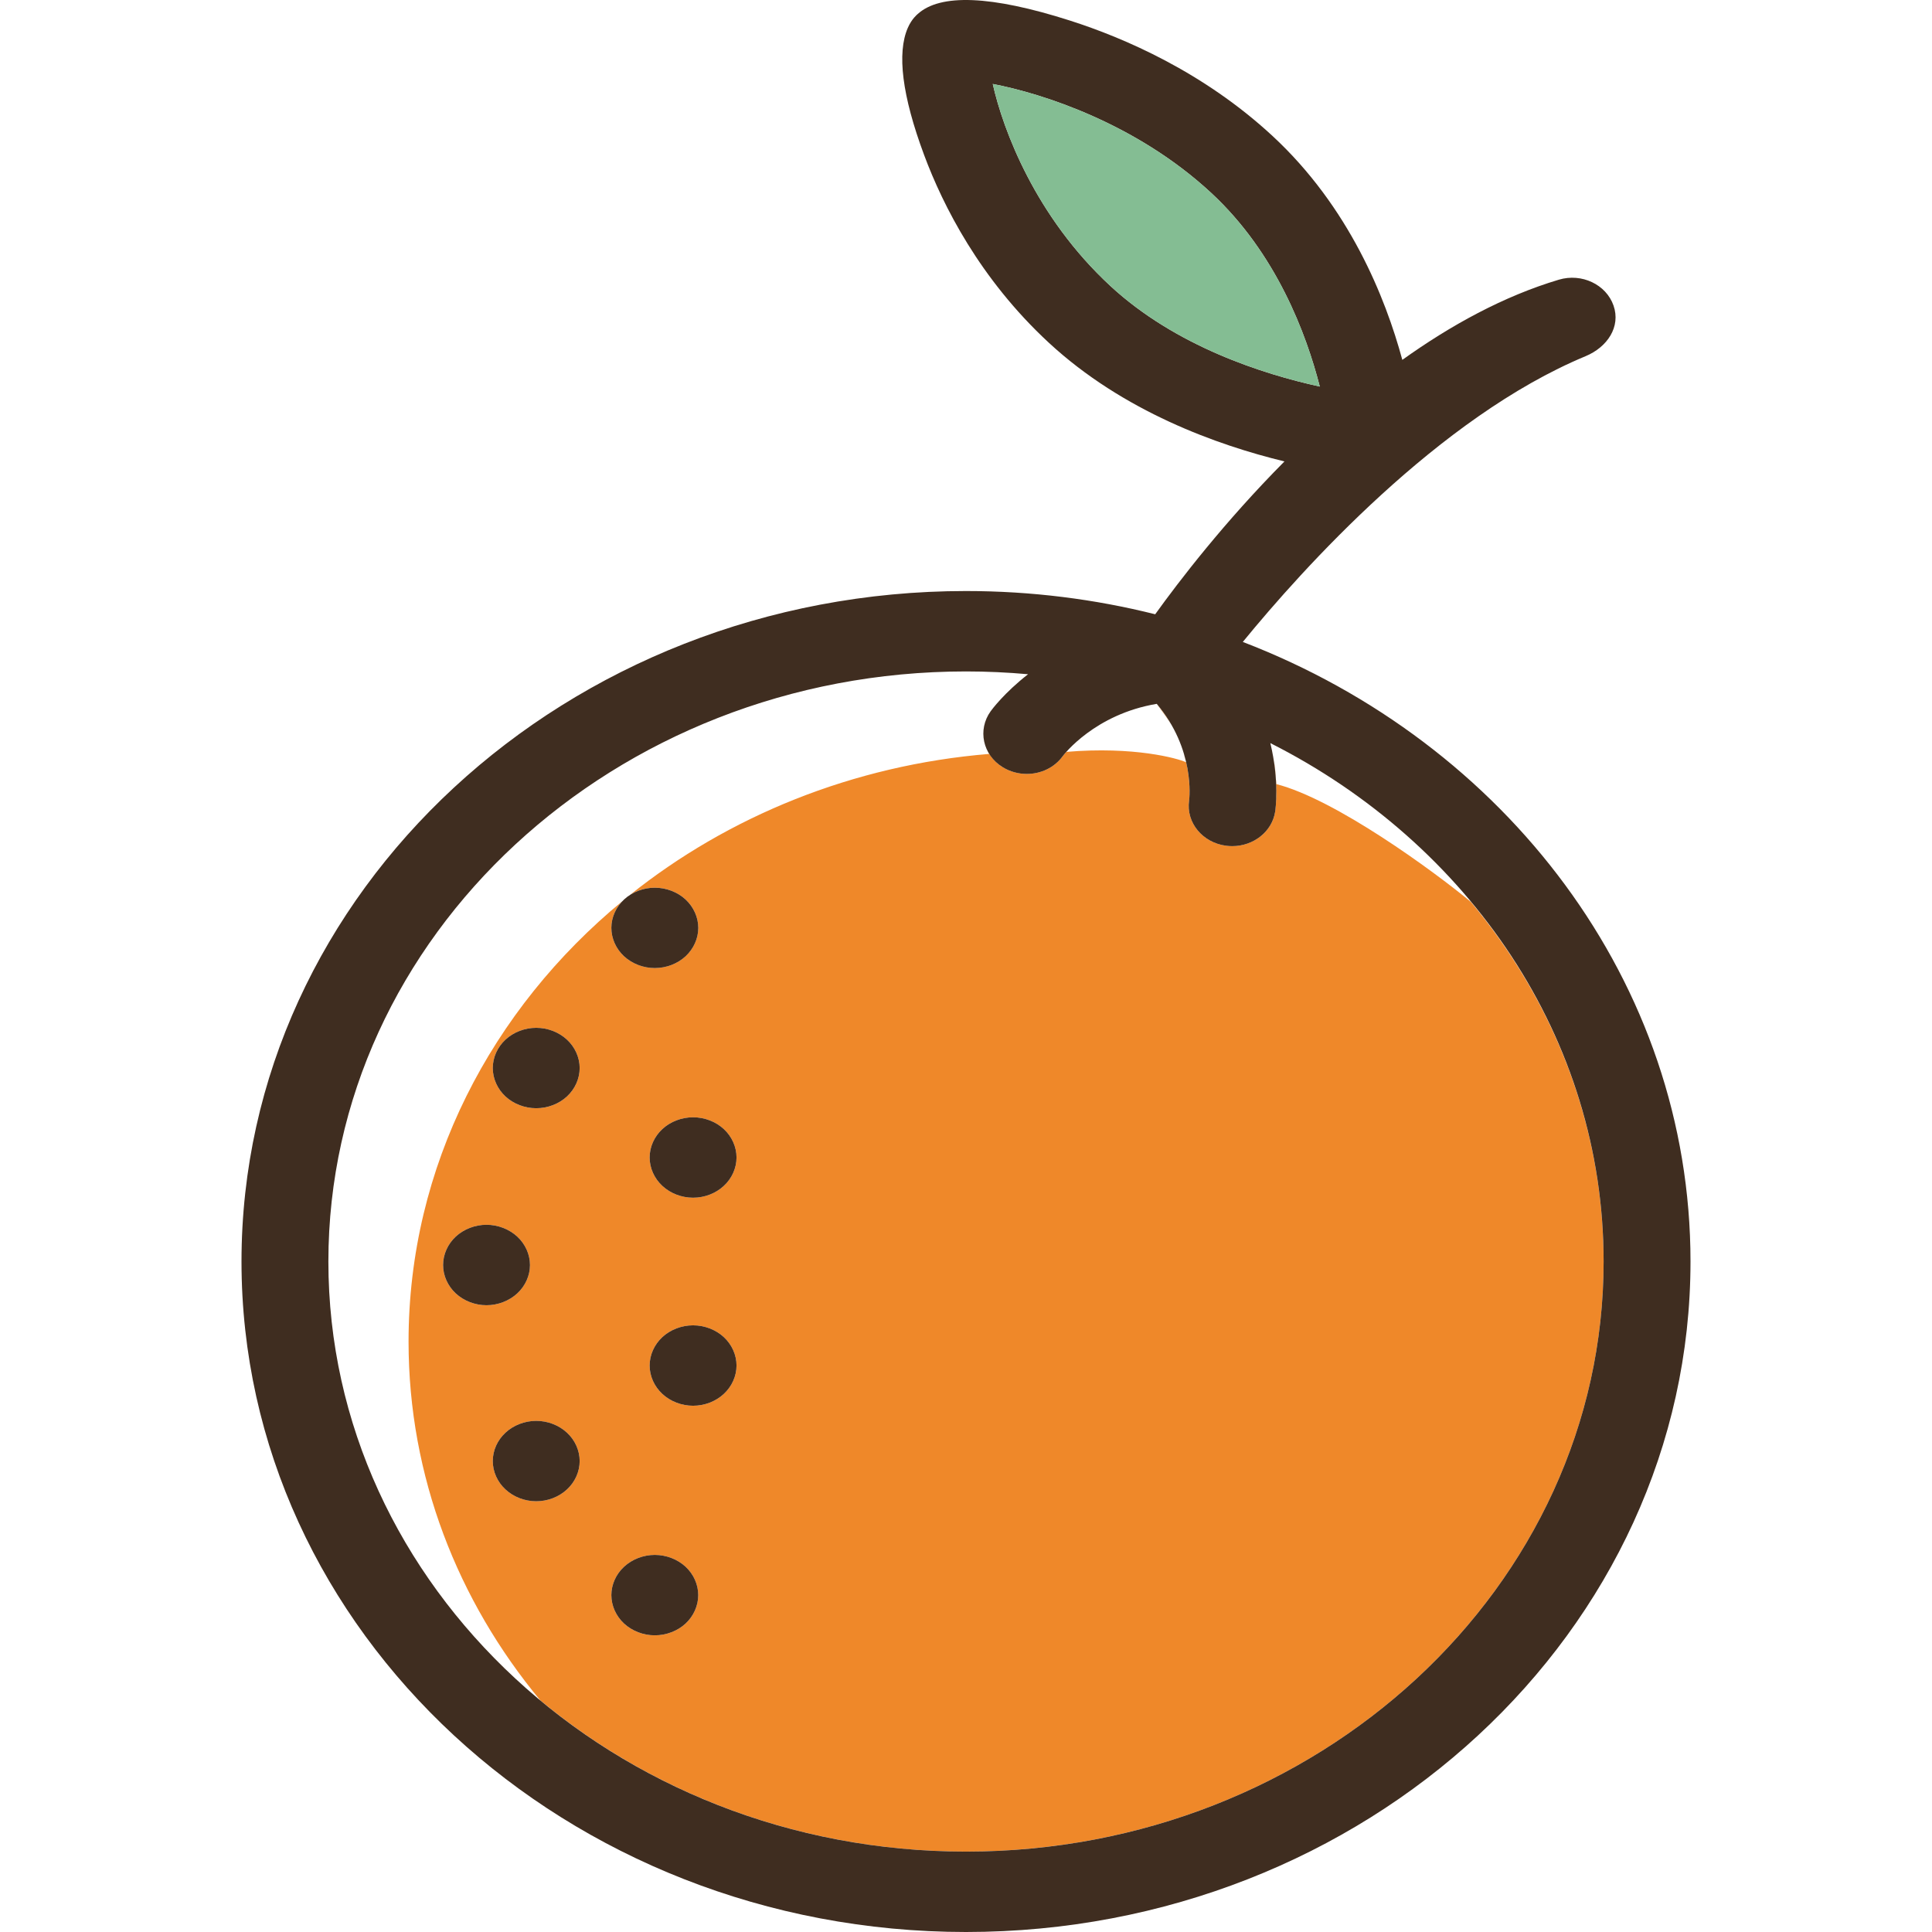
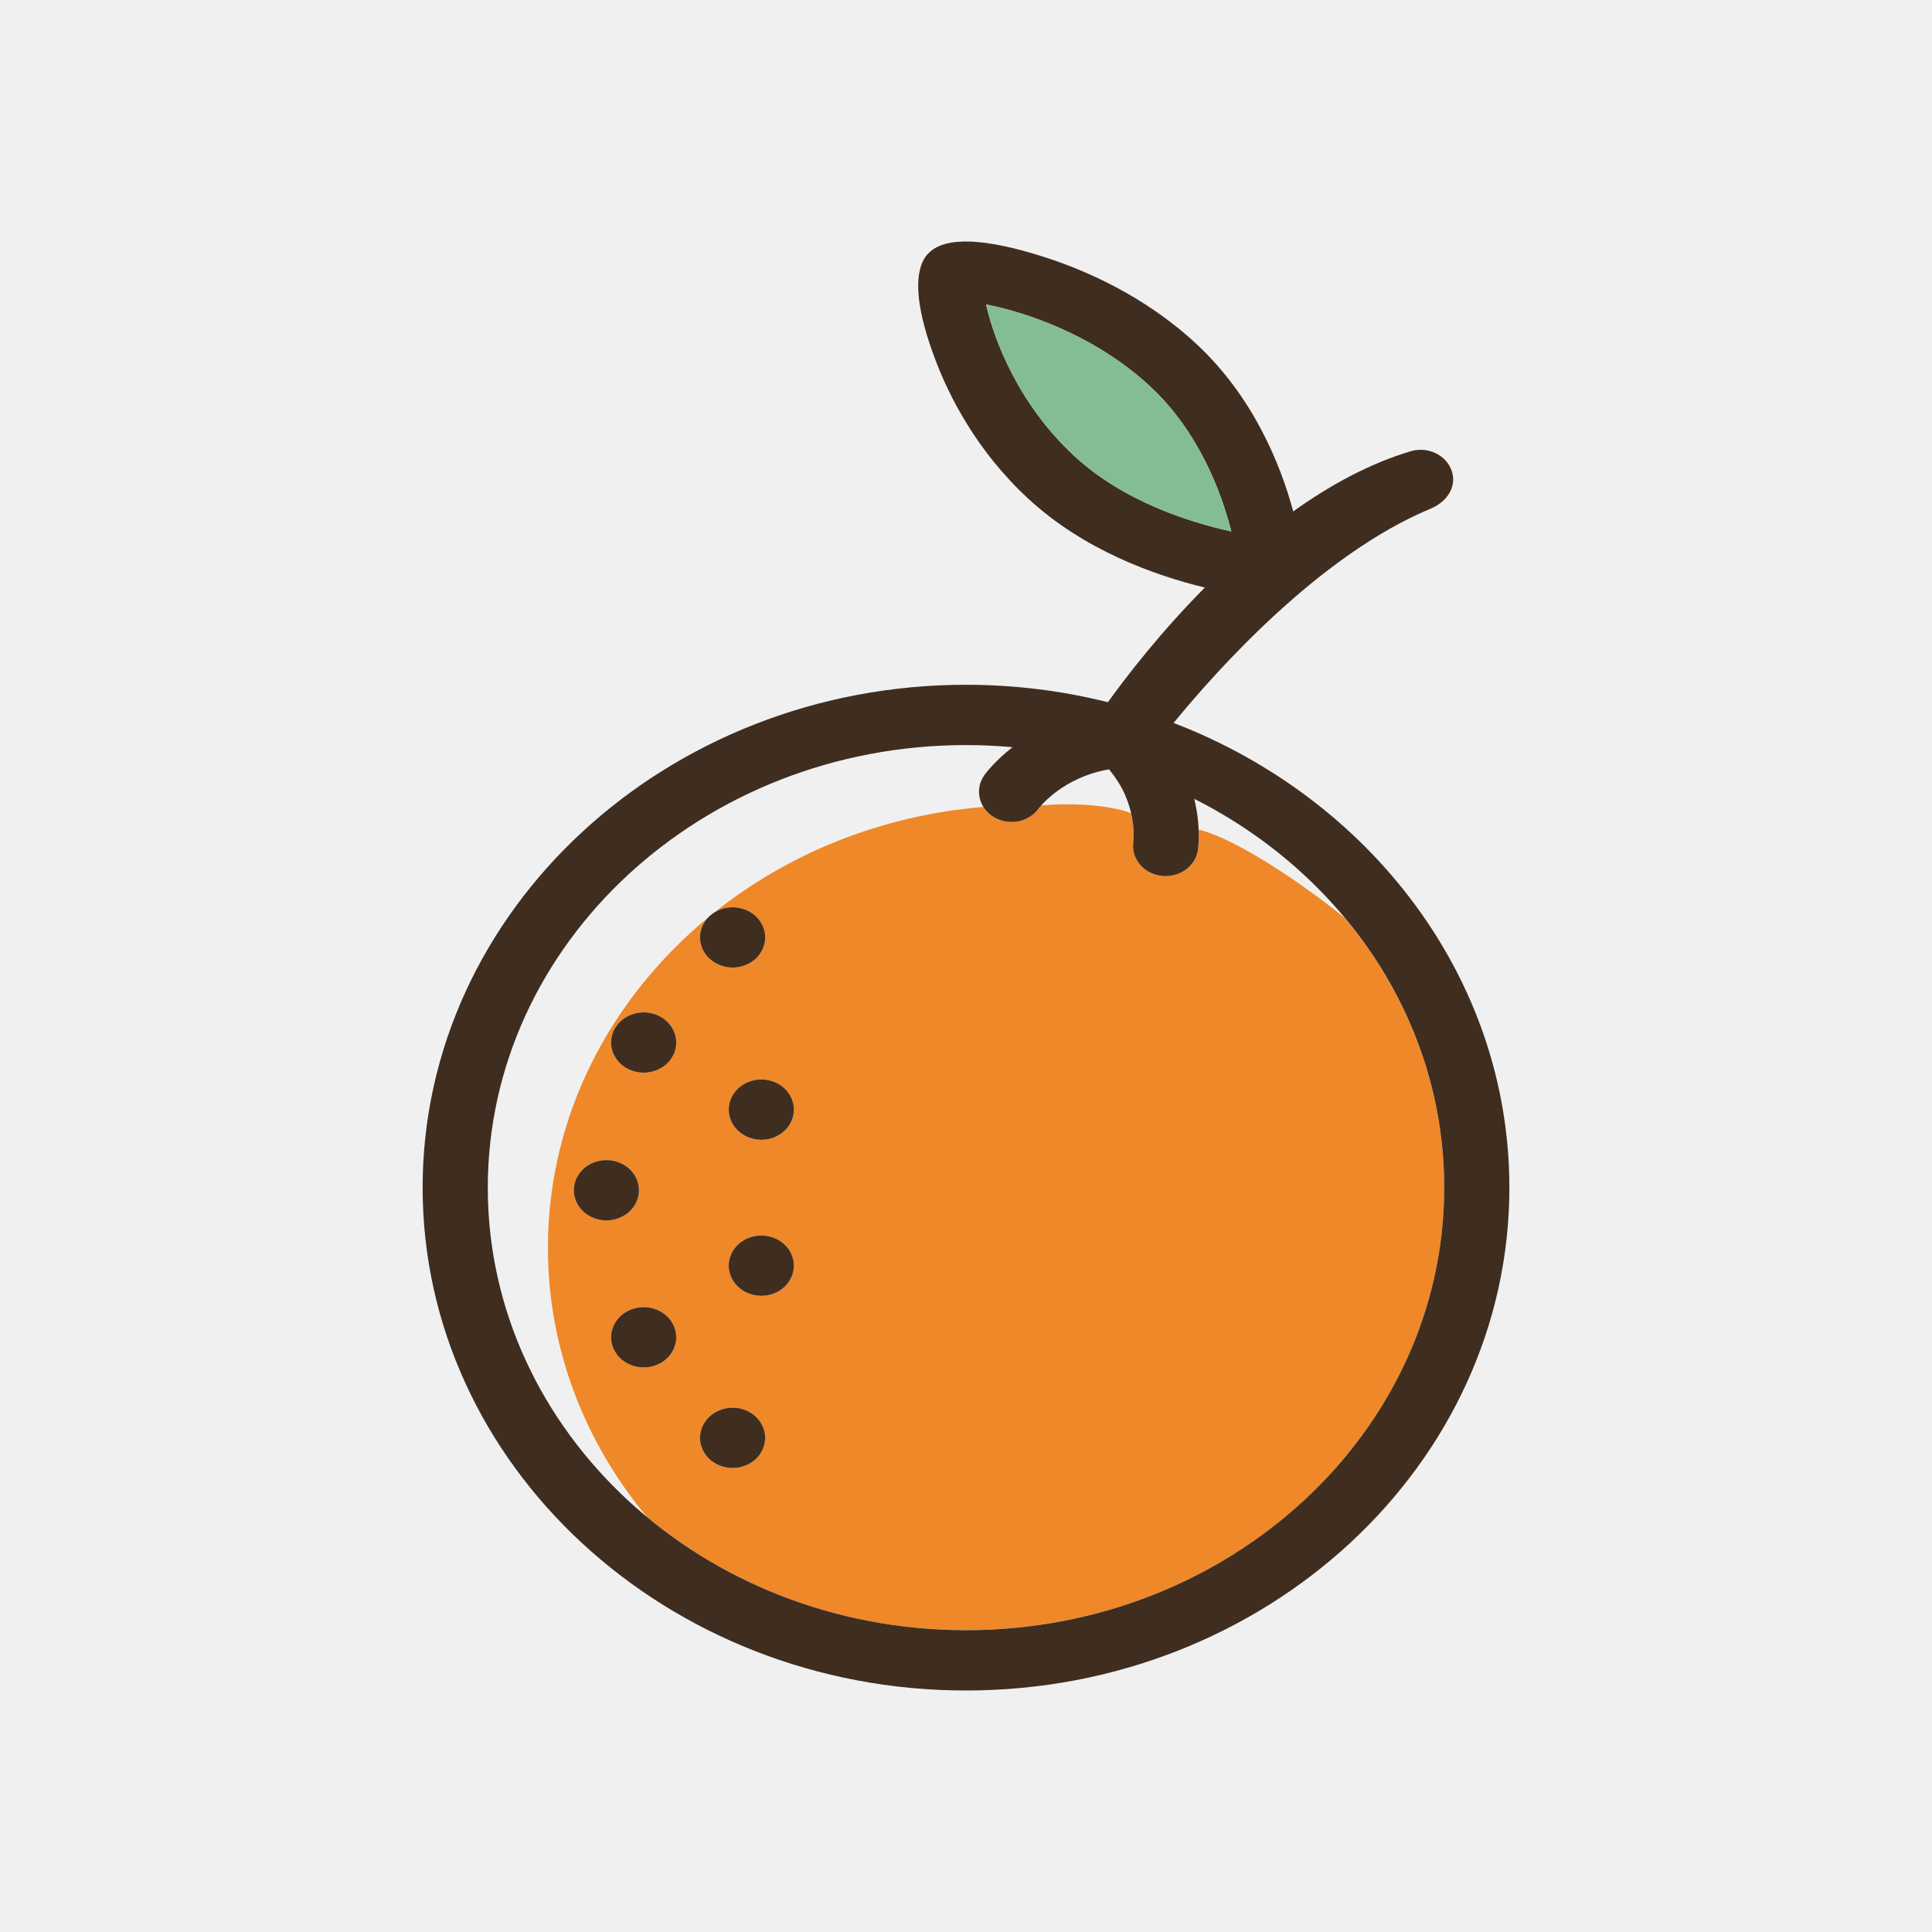
- <svg xmlns="http://www.w3.org/2000/svg" version="1.1" id="Capa_1" x="0px" y="0px" viewBox="0 0 400 400" xml:space="preserve" width="400" height="400">
+ <svg xmlns="http://www.w3.org/2000/svg" version="1.1" id="Capa_1" x="0px" y="0px" viewBox="0 0 800 800" xml:space="preserve" width="800" height="800">
  <defs id="defs9877" />
-   <g id="g9845" transform="translate(0,38.58402)" />
-   <g id="g9847" transform="translate(0,38.58402)" />
-   <g id="g9849" transform="translate(0,38.58402)" />
-   <g id="g9851" transform="translate(0,38.58402)" />
-   <g id="g9853" transform="translate(0,38.58402)" />
-   <g id="g9855" transform="translate(0,38.58402)" />
-   <g id="g9857" transform="translate(0,38.58402)" />
-   <g id="g9859" transform="translate(0,38.58402)" />
-   <g id="g9861" transform="translate(0,38.58402)" />
-   <g id="g9863" transform="translate(0,38.58402)" />
-   <g id="g9865" transform="translate(0,38.58402)" />
-   <g id="g9867" transform="translate(0,38.58402)" />
-   <g id="g9869" transform="translate(0,38.58402)" />
-   <g id="g9871" transform="translate(0,38.58402)" />
-   <g id="g9873" transform="translate(0,38.58402)" />
-   <g id="layer28">
-     <rect style="fill:#ffffff;fill-opacity:1;stroke:none;stroke-width:5.006;stroke-linecap:butt;stroke-linejoin:miter;stroke-miterlimit:4;stroke-dasharray:none;stroke-opacity:1" id="rect13529" width="400" height="400" x="0" y="6.6757189e-006" />
-   </g>
-   <g id="layer29">
-     <g style="" id="g9753" transform="matrix(1.195929,0,0,1.106759,-16.11335,-3.4405723e-4)">
+   <g id="g9845" transform="translate(0,438.584)" />
+   <g id="g9847" transform="translate(0,438.584)" />
+   <g id="g9849" transform="translate(0,438.584)" />
+   <g id="g9851" transform="translate(0,438.584)" />
+   <g id="g9853" transform="translate(0,438.584)" />
+   <g id="g9855" transform="translate(0,438.584)" />
+   <g id="g9857" transform="translate(0,438.584)" />
+   <g id="g9859" transform="translate(0,438.584)" />
+   <g id="g9861" transform="translate(0,438.584)" />
+   <g id="g9863" transform="translate(0,438.584)" />
+   <g id="g9865" transform="translate(0,438.584)" />
+   <g id="g9867" transform="translate(0,438.584)" />
+   <g id="g9869" transform="translate(0,438.584)" />
+   <g id="g9871" transform="translate(0,438.584)" />
+   <g id="g9873" transform="translate(0,438.584)" />
+   <g id="layer28" style="opacity:1" transform="translate(0,400)" />
+   <g id="layer29" transform="translate(0,400)">
+     <g id="g9753" transform="matrix(1.793894,0,0,1.660138,75.82998,-300.0005)">
      <g id="g9755">
        <path style="fill:#ef8829" d="m 207.978,133.396 c 0.759,-0.324 1.563,-0.621 2.405,-0.888 -0.843,0.268 -1.645,0.564 -2.405,0.888 z" id="path9757" />
        <path style="fill:#ef8829" d="m 201.54,137.269 c 0.464,-0.376 0.975,-0.758 1.518,-1.14 -0.545,0.382 -1.053,0.763 -1.518,1.14 z" id="path9759" />
        <path style="fill:#ef8829" d="m 210.908,132.353 c 0.9,-0.265 1.831,-0.506 2.823,-0.686 -0.993,0.181 -1.923,0.421 -2.823,0.686 z" id="path9761" />
        <path style="fill:#ef8829" d="m 200.098,138.525 c 0.353,-0.33 0.748,-0.677 1.172,-1.031 -0.425,0.354 -0.819,0.7 -1.172,1.031 z" id="path9763" />
        <path style="fill:#ef8829" d="m 213.73,131.668 c 1.091,1.582 1.876,2.798 2.48,3.828 -0.68,-1.27 -1.486,-2.554 -2.48,-3.828 z" id="path9765" />
        <path style="fill:#ef8829" d="m 244.686,146.127 c 0.668,0.477 1.333,0.96 1.99,1.452 -0.657,-0.492 -1.321,-0.975 -1.99,-1.452 z" id="path9767" />
        <path style="fill:#ef8829" d="m 250.133,150.286 c 0.609,0.495 1.229,0.977 1.827,1.485 -0.598,-0.507 -1.217,-0.99 -1.827,-1.485 z" id="path9769" />
        <path style="fill:#ef8829" d="m 205.498,134.604 c 0.634,-0.351 1.316,-0.686 2.027,-1.005 -0.712,0.32 -1.392,0.654 -2.027,1.005 z" id="path9771" />
        <path style="fill:#ef8829" d="m 239.134,142.393 c 0.605,0.379 1.195,0.779 1.792,1.169 -0.598,-0.39 -1.187,-0.79 -1.792,-1.169 z" id="path9773" />
        <path style="fill:#ef8829" d="m 261.269,160.645 c 0.674,0.721 1.327,1.462 1.982,2.201 -0.656,-0.74 -1.307,-1.48 -1.982,-2.201 z" id="path9775" />
        <path style="fill:#ef8829" d="m 265.616,165.595 c 0.656,0.79 1.306,1.584 1.94,2.392 -0.634,-0.808 -1.284,-1.601 -1.94,-2.392 z" id="path9777" />
        <path style="fill:#ef8829" d="m 203.453,135.86 c 0.581,-0.392 1.193,-0.783 1.86,-1.158 -0.668,0.375 -1.279,0.765 -1.86,1.158 z" id="path9779" />
        <path style="fill:#ef8829" d="m 258.176,157.491 c -0.503,-0.497 -0.986,-1.013 -1.499,-1.5 0.513,0.487 0.996,1.003 1.499,1.5 z" id="path9781" />
        <path style="fill:#ef8829" d="m 183.72,137.16 c 0.004,-0.414 0.042,-0.829 0.114,-1.241 -0.072,0.413 -0.11,0.827 -0.114,1.241 z" id="path9783" />
        <path style="fill:#ef8829" d="m 199.957,138.654 c -0.387,0.367 -0.718,0.705 -1.015,1.022 0.295,-0.315 0.631,-0.657 1.015,-1.022 z" id="path9785" />
        <path style="fill:#ef8829" d="m 184.34,134.253 c 0.178,-0.412 0.38,-0.817 0.637,-1.203 -0.257,0.387 -0.459,0.792 -0.637,1.203 z" id="path9787" />
        <path style="fill:#ef8829" d="m 183.912,135.59 c 0.074,-0.329 0.169,-0.654 0.288,-0.975 -0.119,0.321 -0.215,0.645 -0.288,0.975 z" id="path9789" />
        <path style="fill:#ef8829" d="m 70.947,247.67 c -0.137,-1.293 -0.228,-2.599 -0.319,-3.905 0.092,1.306 0.182,2.612 0.319,3.905 z" id="path9791" />
        <path style="fill:#ef8829" d="m 91.054,300.267 c -0.767,-1.066 -1.526,-2.137 -2.255,-3.23 0.729,1.094 1.489,2.164 2.255,3.23 z" id="path9793" />
        <path style="fill:#ef8829" d="m 106.888,317.977 c -1.316,-1.186 -2.603,-2.402 -3.86,-3.649 1.257,1.247 2.544,2.464 3.86,3.649 z" id="path9795" />
        <path style="fill:#ef8829" d="m 94.788,305.18 c -0.964,-1.194 -1.911,-2.402 -2.825,-3.636 0.914,1.235 1.861,2.442 2.825,3.636 z" id="path9797" />
        <path style="fill:#ef8829" d="m 84.821,290.568 c -0.57,-0.997 -1.133,-1.999 -1.672,-3.016 0.539,1.017 1.102,2.018 1.672,3.016 z" id="path9799" />
        <path style="fill:#ef8829" d="m 87.779,295.447 c -0.653,-1.016 -1.3,-2.037 -1.92,-3.076 0.62,1.039 1.267,2.059 1.92,3.076 z" id="path9801" />
        <path style="fill:#ef8829" d="m 184.181,139.81 c -0.105,-0.291 -0.196,-0.586 -0.264,-0.887 0.069,0.301 0.159,0.596 0.264,0.887 z" id="path9803" />
        <path style="fill:#ef8829" d="m 268.09,168.698 c -6.472,-5.784 -23.465,-19.208 -33.665,-22.017 -0.215,-2.987 -0.184,-2.999 -0.456,-4.495 0.795,5.44 0.314,9.29 0.264,9.631 -0.531,3.756 -3.751,6.468 -7.437,6.468 -0.35,0 -0.705,-0.025 -1.063,-0.076 -4.091,-0.579 -6.947,-4.351 -6.4,-8.44 0.04,-0.34 0.436,-4.156 -0.991,-9.074 0.145,0.573 0.292,1.179 0.473,1.9 -1.477,-0.74 -9.025,-3.008 -20.739,-1.943 0.192,-0.232 0.443,-0.518 0.726,-0.825 -0.821,0.892 -1.276,1.521 -1.342,1.615 -1.444,2.169 -3.811,3.334 -6.228,3.334 -1.438,0 -2.891,-0.412 -4.182,-1.27 -1.207,-0.804 -2.084,-1.91 -2.642,-3.143 0.103,0.226 0.203,0.454 0.329,0.67 -23.67,2.104 -45.217,11.703 -62.237,26.412 -0.348,0.244 -0.679,0.511 -0.982,0.812 1.403,-1.394 3.338,-2.196 5.314,-2.196 1.985,0 3.921,0.802 5.324,2.196 1.395,1.403 2.206,3.339 2.206,5.315 0,1.985 -0.812,3.921 -2.206,5.324 -1.404,1.394 -3.339,2.196 -5.324,2.196 -1.976,0 -3.911,-0.802 -5.314,-2.196 -1.404,-1.404 -2.206,-3.339 -2.206,-5.324 0,-1.975 0.802,-3.911 2.206,-5.315 -0.089,0.089 -0.168,0.186 -0.252,0.279 -22.724,20.233 -37.063,49.691 -37.063,82.438 0,25.223 8.51,48.492 22.801,67.102 19.558,17.579 45.4,28.297 73.704,28.297 60.867,0 110.385,-49.519 110.385,-110.386 -0.001,-25.319 -8.611,-48.644 -23.003,-67.289 z M 92.376,241.962 c -1.394,-1.404 -2.196,-3.339 -2.196,-5.315 0,-1.985 0.802,-3.92 2.196,-5.324 1.404,-1.394 3.339,-2.206 5.314,-2.206 1.986,0 3.921,0.813 5.325,2.206 1.403,1.404 2.206,3.339 2.206,5.324 0,1.976 -0.803,3.911 -2.206,5.315 -1.404,1.394 -3.339,2.205 -5.325,2.205 -1.974,0 -3.909,-0.811 -5.314,-2.205 z m 19.244,36.671 c -1.395,1.404 -3.339,2.206 -5.315,2.206 -1.975,0 -3.92,-0.802 -5.314,-2.206 -1.404,-1.393 -2.206,-3.339 -2.206,-5.315 0,-1.985 0.803,-3.921 2.206,-5.314 1.394,-1.404 3.339,-2.206 5.314,-2.206 1.976,0 3.921,0.802 5.315,2.206 1.403,1.393 2.205,3.329 2.205,5.314 0,1.975 -0.802,3.921 -2.205,5.315 z m 0,-73.513 c -1.395,1.393 -3.329,2.196 -5.315,2.196 -1.985,0 -3.92,-0.802 -5.314,-2.196 -1.404,-1.404 -2.206,-3.339 -2.206,-5.325 0,-1.975 0.803,-3.91 2.206,-5.314 1.394,-1.403 3.339,-2.206 5.314,-2.206 1.976,0 3.911,0.803 5.315,2.206 1.403,1.404 2.205,3.339 2.205,5.314 0,1.986 -0.802,3.921 -2.205,5.325 z m 20.536,98.602 c -1.404,1.393 -3.339,2.196 -5.324,2.196 -1.976,0 -3.911,-0.802 -5.314,-2.196 -1.404,-1.404 -2.206,-3.349 -2.206,-5.325 0,-1.975 0.802,-3.92 2.206,-5.314 1.403,-1.404 3.338,-2.206 5.314,-2.206 1.985,0 3.921,0.803 5.324,2.206 1.395,1.394 2.196,3.339 2.196,5.314 0.001,1.976 -0.801,3.921 -2.196,5.325 z m 6.619,-42.958 c -1.394,1.403 -3.329,2.205 -5.315,2.205 -1.975,0 -3.92,-0.802 -5.314,-2.205 -1.404,-1.394 -2.206,-3.339 -2.206,-5.315 0,-1.985 0.803,-3.92 2.206,-5.324 1.395,-1.393 3.339,-2.196 5.314,-2.196 1.976,0 3.921,0.803 5.315,2.196 1.404,1.404 2.205,3.339 2.205,5.324 0,1.976 -0.802,3.911 -2.205,5.315 z m 0,-38.918 c -1.394,1.405 -3.329,2.206 -5.315,2.206 -1.975,0 -3.92,-0.802 -5.314,-2.206 -1.404,-1.393 -2.206,-3.339 -2.206,-5.314 0,-1.985 0.803,-3.921 2.206,-5.324 1.395,-1.395 3.339,-2.197 5.314,-2.197 1.976,0 3.921,0.802 5.315,2.197 1.404,1.403 2.205,3.339 2.205,5.324 0,1.975 -0.802,3.921 -2.205,5.314 z" id="path9805" />
        <path style="fill:#ef8829" d="m 183.826,138.432 c -0.046,-0.286 -0.074,-0.575 -0.086,-0.866 0.013,0.291 0.04,0.579 0.086,0.866 z" id="path9807" />
        <path style="fill:#ef8829" d="m 72.757,259.017 c -0.232,-1.091 -0.433,-2.193 -0.632,-3.296 0.2,1.103 0.4,2.205 0.632,3.296 z" id="path9809" />
        <path style="fill:#ef8829" d="m 74.092,264.552 c -0.283,-1.056 -0.54,-2.123 -0.792,-3.192 0.252,1.069 0.509,2.135 0.792,3.192 z" id="path9811" />
        <path style="fill:#ef8829" d="m 71.708,253.39 c -0.184,-1.154 -0.328,-2.32 -0.476,-3.485 0.147,1.165 0.292,2.331 0.476,3.485 z" id="path9813" />
        <path style="fill:#ef8829" d="m 95.343,305.887 c 2.376,2.897 4.895,5.671 7.549,8.312 -2.654,-2.641 -5.172,-5.416 -7.549,-8.312 z" id="path9815" />
        <path style="fill:#ef8829" d="m 82.141,285.589 c -0.502,-0.993 -0.994,-1.993 -1.467,-3.003 0.473,1.011 0.965,2.009 1.467,3.003 z" id="path9817" />
        <path style="fill:#ef8829" d="m 70.483,241.87 c -0.103,-1.948 -0.16,-3.908 -0.16,-5.881 0,1.973 0.058,3.933 0.16,5.881 z" id="path9819" />
        <path style="fill:#ef8829" d="m 79.729,280.5 c -0.442,-0.999 -0.871,-2.006 -1.284,-3.02 0.413,1.014 0.842,2.02 1.284,3.02 z" id="path9821" />
        <path style="fill:#ef8829" d="m 77.582,275.296 c -0.387,-1.012 -0.757,-2.033 -1.115,-3.06 0.358,1.027 0.728,2.047 1.115,3.06 z" id="path9823" />
        <path style="fill:#ef8829" d="m 75.702,269.979 c -0.335,-1.031 -0.648,-2.072 -0.953,-3.117 0.305,1.044 0.618,2.085 0.953,3.117 z" id="path9825" />
      </g>
      <path style="fill:#3f2d20" d="m 133.46,209.011 c -1.975,0 -3.92,0.802 -5.314,2.197 -1.403,1.403 -2.206,3.339 -2.206,5.324 0,1.975 0.803,3.921 2.206,5.315 1.395,1.404 3.339,2.206 5.314,2.206 1.986,0 3.921,-0.802 5.315,-2.206 1.403,-1.393 2.205,-3.339 2.205,-5.315 0,-1.985 -0.802,-3.921 -2.205,-5.324 -1.394,-1.395 -3.339,-2.197 -5.315,-2.197 z" id="path9827" />
      <path style="fill:#3f2d20" d="m 133.46,247.928 c -1.975,0 -3.92,0.803 -5.314,2.196 -1.403,1.404 -2.206,3.339 -2.206,5.324 0,1.976 0.803,3.921 2.206,5.316 1.395,1.403 3.339,2.205 5.314,2.205 1.986,0 3.921,-0.802 5.315,-2.205 1.403,-1.404 2.205,-3.339 2.205,-5.316 0,-1.985 -0.802,-3.92 -2.205,-5.324 -1.394,-1.393 -3.339,-2.196 -5.315,-2.196 z" id="path9829" />
      <path style="fill:#3f2d20" d="m 126.832,290.876 c -1.976,0 -3.911,0.803 -5.314,2.206 -1.404,1.394 -2.206,3.339 -2.206,5.314 0,1.976 0.802,3.921 2.206,5.325 1.403,1.393 3.338,2.196 5.314,2.196 1.985,0 3.921,-0.802 5.324,-2.196 1.395,-1.404 2.197,-3.349 2.197,-5.325 0,-1.975 -0.802,-3.92 -2.197,-5.314 -1.403,-1.402 -3.339,-2.206 -5.324,-2.206 z" id="path9831" />
      <path style="fill:#3f2d20" d="m 126.832,181.094 c 1.985,0 3.921,-0.802 5.324,-2.196 1.395,-1.404 2.206,-3.339 2.206,-5.324 0,-1.975 -0.812,-3.911 -2.206,-5.314 -1.403,-1.395 -3.339,-2.197 -5.324,-2.197 -1.976,0 -3.911,0.802 -5.314,2.197 -1.404,1.403 -2.206,3.339 -2.206,5.314 0,1.985 0.802,3.921 2.206,5.324 1.403,1.394 3.338,2.196 5.314,2.196 z" id="path9833" />
      <path style="fill:#3f2d20" d="m 106.305,192.274 c -1.975,0 -3.92,0.803 -5.315,2.206 -1.403,1.404 -2.206,3.339 -2.206,5.314 0,1.986 0.803,3.921 2.206,5.325 1.395,1.393 3.33,2.195 5.315,2.195 1.986,0 3.921,-0.802 5.315,-2.195 1.403,-1.404 2.205,-3.339 2.205,-5.325 0,-1.975 -0.802,-3.91 -2.205,-5.314 -1.404,-1.403 -3.339,-2.206 -5.315,-2.206 z" id="path9835" />
      <path style="fill:#3f2d20" d="m 105.222,236.647 c 0,-1.985 -0.803,-3.92 -2.206,-5.324 -1.404,-1.393 -3.339,-2.206 -5.325,-2.206 -1.975,0 -3.91,0.813 -5.314,2.206 -1.394,1.404 -2.195,3.339 -2.195,5.324 0,1.976 0.802,3.911 2.195,5.315 1.404,1.394 3.339,2.205 5.314,2.205 1.986,0 3.921,-0.812 5.325,-2.205 1.404,-1.404 2.206,-3.339 2.206,-5.315 z" id="path9837" />
      <path style="fill:#3f2d20" d="m 106.305,265.798 c -1.975,0 -3.92,0.802 -5.315,2.206 -1.403,1.393 -2.206,3.329 -2.206,5.315 0,1.975 0.803,3.921 2.206,5.314 1.395,1.404 3.339,2.206 5.315,2.206 1.976,0 3.921,-0.802 5.315,-2.206 1.403,-1.393 2.205,-3.339 2.205,-5.314 0,-1.985 -0.802,-3.921 -2.205,-5.315 -1.394,-1.405 -3.339,-2.206 -5.315,-2.206 z" id="path9839" />
      <path style="fill:#3f2d20" d="m 228.629,120.085 c 10.321,-13.64 33.961,-42.056 59.333,-53.45 3.788,-1.701 6.122,-5.513 4.848,-9.466 -1.275,-3.954 -5.515,-6.124 -9.466,-4.848 -9.575,3.089 -18.718,8.52 -27.1,15.001 C 253.318,55.647 247.033,38.696 233.758,25.42 221.797,13.459 208.072,7.08 198.663,3.834 185.085,-0.85 176.218,-1.244 172.305,2.664 c 0,0 -0.991,0.85 -1.676,2.556 -1.884,4.689 -1.016,12.632 2.836,23.8 3.245,9.409 9.624,23.136 21.585,35.096 12.86,12.86 29.17,19.159 40.79,22.202 -10.408,11.331 -18.267,22.417 -22.378,28.593 -10.445,-2.829 -21.424,-4.348 -32.755,-4.348 -69.16,0 -125.425,56.265 -125.425,125.426 0,69.161 56.266,125.427 125.425,125.427 69.162,0 125.426,-56.266 125.426,-125.427 0.001,-52.197 -32.051,-97.042 -77.504,-115.904 z m -5.507,-84.03 c 11.31,11.31 16.516,26.467 18.833,36.257 -9.797,-2.315 -24.956,-7.521 -36.268,-18.834 -12.95,-12.949 -18.553,-29.142 -20.345,-37.77 8.625,1.79 24.826,7.393 37.78,20.347 z M 70.323,235.989 c 0,-60.866 49.519,-110.385 110.384,-110.385 3.623,0 7.206,0.181 10.743,0.524 -4.142,3.497 -6.283,6.638 -6.473,6.922 -2.301,3.458 -1.385,8.155 2.072,10.458 1.291,0.858 2.744,1.27 4.182,1.27 2.417,0 4.785,-1.165 6.228,-3.334 0.243,-0.35 5.593,-7.841 16.271,-9.776 6.624,8.489 5.664,17.568 5.601,18.102 -0.546,4.089 2.309,7.862 6.401,8.44 0.358,0.051 0.713,0.076 1.064,0.076 3.686,0 6.906,-2.713 7.436,-6.468 0.059,-0.406 0.748,-5.719 -0.838,-12.807 34.345,18.733 57.698,55.18 57.698,96.979 0,60.867 -49.518,110.386 -110.385,110.386 C 119.842,346.374 70.323,296.856 70.323,235.989 Z" id="path9841" />
      <path style="fill:#84bd93" d="M 241.955,72.312 C 239.638,62.521 234.432,47.365 223.122,36.055 210.168,23.1 193.967,17.498 185.342,15.708 c 1.792,8.628 7.395,24.821 20.345,37.77 11.312,11.314 26.471,16.52 36.268,18.834 z" id="path9843" />
    </g>
  </g>
</svg>
